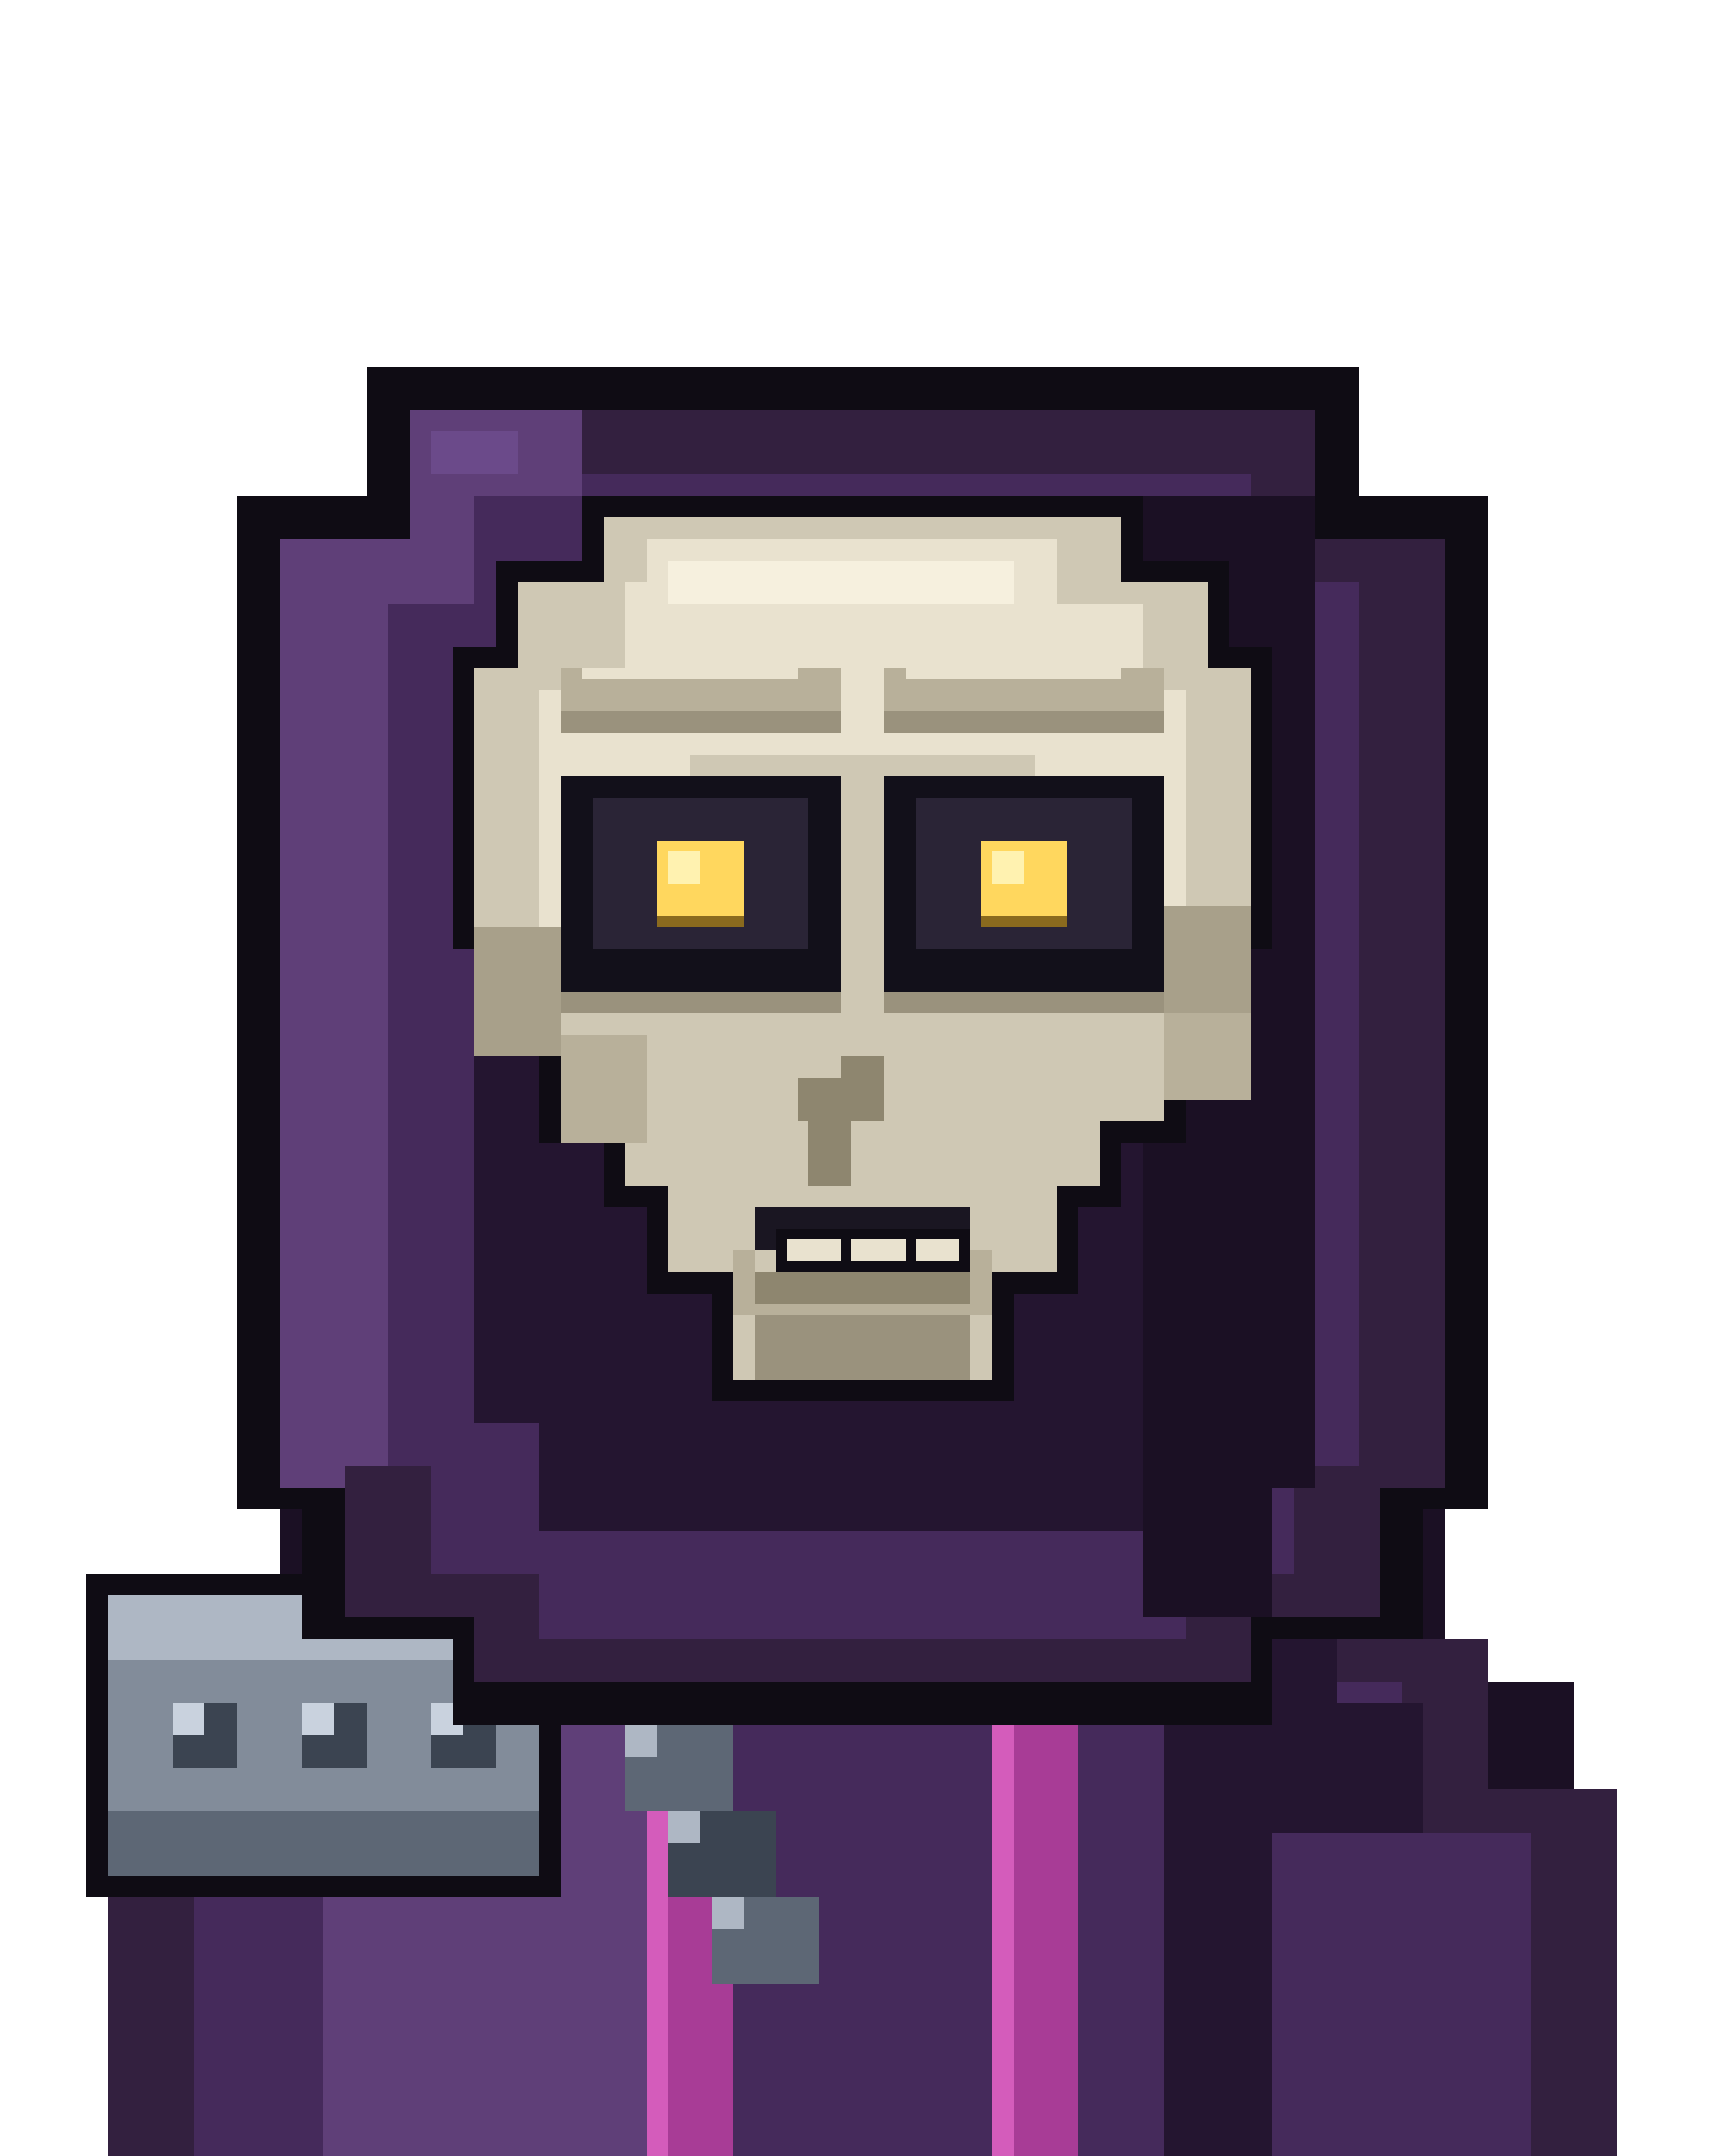
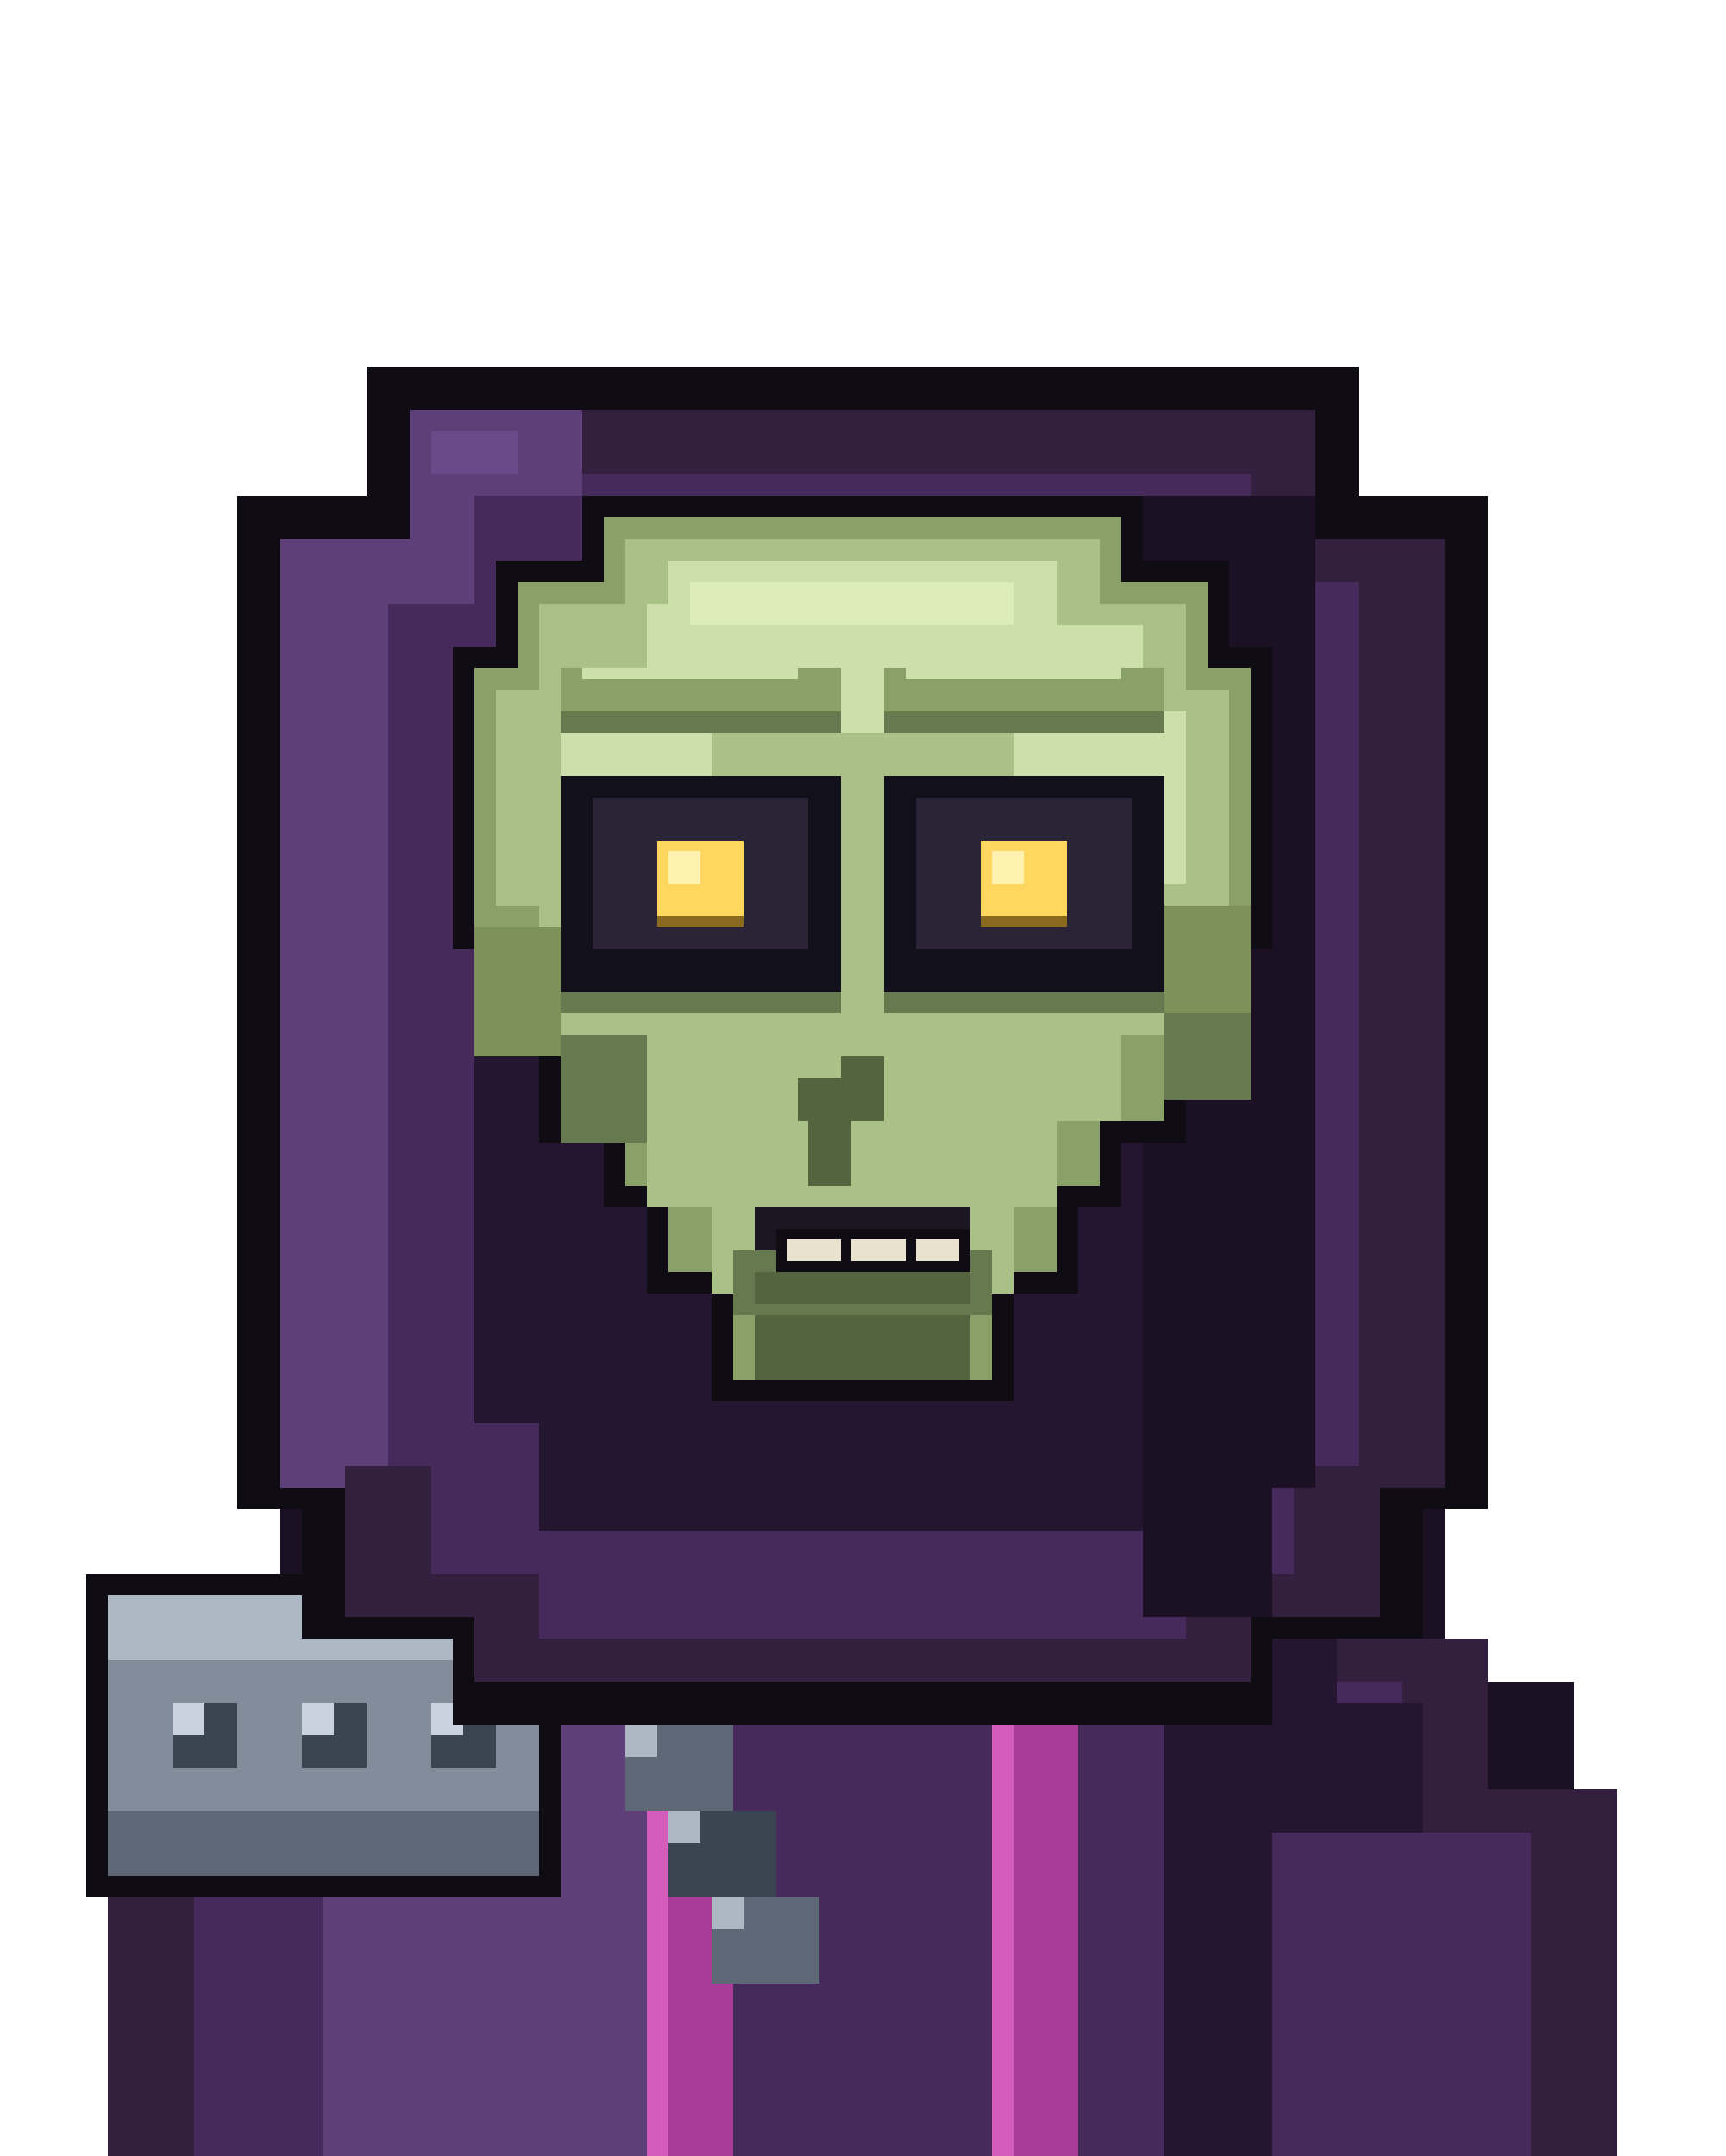
<svg xmlns="http://www.w3.org/2000/svg" width="480" height="600" viewBox="0 0 160 200" shape-rendering="crispEdges" data-expression="neutral">
  <g id="cloak-back">
    <path fill="#1b1024" d="M14 200V156H26V140H44V132H116V140H134V156H146V200Z" />
  </g>
  <g id="cloak">
    <path fill="#33203f" d="M10 200V166H22V152H44V142H116V152H138V166H150V200Z" />
    <path fill="#452a5b" d="M18 200V170H30V156H50V148H110V156H130V170H142V200Z" />
    <path fill="#5f3f78" d="M30 170H44V158H52V150H62V200H30Z" />
    <path fill="#241530" d="M118 170H132V158H124V150H108V200H118Z" />
    <path fill="#a83c96" d="M60 146H68V200H60Z" />
    <path fill="#a83c96" d="M92 146H100V200H92Z" />
    <path fill="#d45cbb" d="M60 146H62V200H60Z" />
    <path fill="#d45cbb" d="M92 146H94V200H92Z" />
  </g>
  <g id="pauldron">
    <path fill="#0f0c14" d="M8 146H52V176H8Z" />
    <path fill="#828c9a" d="M10 148H50V174H10Z" />
    <path fill="#aeb7c4" d="M10 148H50V154H10Z" />
    <path fill="#5d6775" d="M10 168H50V174H10Z" />
    <path fill="#3b4451" d="M16 158H22V164H16ZM28 158H34V164H28ZM40 158H46V164H40Z" />
    <path fill="#c9d2de" d="M16 158H19V161H16ZM28 158H31V161H28ZM40 158H43V161H40Z" />
  </g>
  <g id="chains">
    <path fill="#3b4451" d="M54 152H64V160H54Z" />
    <path fill="#5d6775" d="M58 160H68V168H58Z" />
    <path fill="#3b4451" d="M62 168H72V176H62Z" />
    <path fill="#5d6775" d="M66 176H76V184H66Z" />
    <path fill="#aeb7c4" d="M54 152H57V155H54ZM58 160H61V163H58ZM62 168H65V171H62ZM66 176H69V179H66Z" />
  </g>
  <g id="hood">
    <path fill="#0f0c14" d="M34 34H126V46H138V140H132V152H118V160H42V152H28V140H22V46H34Z" />
    <path fill="#33203f" d="M38 38H122V50H134V138H128V150H116V156H44V150H32V138H26V50H38Z" />
    <path fill="#452a5b" d="M44 44H116V54H126V136H120V146H110V152H50V146H40V136H34V54H44Z" />
    <path fill="#241530" d="M52 56H108V62H116V132H110V142H50V132H44V62H52Z" />
    <path fill="#5f3f78" d="M38 38H54V46H44V56H36V136H32V138H26V50H38Z" />
    <path fill="#1b1024" d="M106 46H122V138H118V150H106Z" />
    <path fill="#6b4a8a" d="M40 40H48V44H40Z" />
  </g>
-   <g id="skull">
+   <g id="face">
    <path fill="#0f0c14" d="M54 46H106V52H114V60H118V88H114V98H110V106H104V112H100V120H94V130H66V120H60V112H56V106H50V98H46V88H42V60H46V52H54Z" />
-     <path fill="#cfc8b4" d="M56 48H104V54H112V62H116V86H112V96H108V104H102V110H98V118H92V128H68V118H62V110H58V104H52V96H48V86H44V62H48V54H56Z" />
-     <path fill="#e9e2cf" d="M60 50H98V56H106V64H110V84H104V76H96V70H64V78H56V90H50V64H58V54H60Z" />
-     <path fill="#f6f0de" d="M62 52H94V56H62Z" />
-     <path fill="#b8b09a" d="M68 116H92V122H68ZM52 96H60V106H52ZM108 94H116V102H108Z" />
-     <path fill="#9a927d" d="M70 122H90V128H70Z" />
-     <path fill="#a8a08a" d="M44 86H52V98H44ZM108 84H116V94H108Z" />
+     <path fill="#89a069" d="M56 48H104V54H112V62H116V86H112V96H108V104H102V110H98V118H92V128H68V118H62V110H58V104H52V96H48V86H44V62H48V54H56Z" />
+     <path fill="#a9c086" d="M58 50H102V56H110V64H114V84H108V96H104V104H98V112H94V120H66V112H60V104H56V96H50V84H46V64H50V56H58Z" />
+     <path fill="#cddfab" d="M62 52H98V58H106V66H110V82H102V74H94V68H66V76H58V88H52V66H60V56H62Z" />
+     <path fill="#dcedb9" d="M64 54H94V58H64Z" />
+     <path fill="#67794f" d="M68 116H92V122H68ZM52 96H60V106H52ZM108 94H116V102H108Z" />
+     <path fill="#54643f" d="M70 122H90V128H70Z" />
+     <path fill="#7d9159" d="M44 86H52V98H44ZM108 84H116V94H108Z" />
  </g>
  <g id="expression-brows">
-     <path fill="#b8b09a" d="M52 62H78V66H52ZM82 62H108V66H82Z" />
-     <path fill="#9a927d" d="M52 66H78V68H52ZM82 66H108V68H82Z" />
-     <path fill="#e9e2cf" d="M54 62H74V63H54ZM84 62H104V63H84Z" />
+     <path fill="#89a069" d="M52 62H78V66H52ZM82 62H108V66H82Z" />
+     <path fill="#67794f" d="M52 66H78V68H52ZM82 66H108V68H82Z" />
+     <path fill="#cddfab" d="M54 62H74V63H54ZM84 62H104V63H84Z" />
  </g>
  <g id="expression-eyes">
    <path fill="#12101a" d="M52 72H78V94H52Z" />
    <path fill="#12101a" d="M82 72H108V94H82Z" />
    <path fill="#2a2436" d="M55 74H75V88H55ZM85 74H105V88H85Z" />
    <path fill="#ffd75e" d="M61 78H69V86H61ZM91 78H99V86H91Z" />
    <path fill="#fff2b0" d="M62 79H65V82H62ZM92 79H95V82H92Z" />
    <path fill="#8a6a1e" d="M61 85H69V86H61ZM91 85H99V86H91Z" />
-     <path fill="#9a927d" d="M52 92H78V94H52ZM82 92H108V94H82Z" />
+     <path fill="#67794f" d="M52 92H78V94H52ZM82 92H108V94H82Z" />
  </g>
  <g id="expression-mouth">
-     <path fill="#8e866f" d="M78 98H82V104H79V110H75V104H74V100H78Z" />
+     <path fill="#54643f" d="M78 98H82V104H79V110H75V104H74V100H78Z" />
    <path fill="#1a1622" d="M70 112H90V118H70Z" />
-     <path fill="#cfc8b4" d="M70 116H90V120H70Z" />
+     <path fill="#67794f" d="M70 116H90V120H70Z" />
    <path fill="#0f0c14" d="M72 114H90V118H72Z" />
    <path fill="#e9e2cf" d="M73 115H89V117H73Z" />
    <path fill="#0f0c14" d="M78 114H79V118H78ZM84 114H85V118H84Z" />
-     <path fill="#8e866f" d="M70 118H90V121H70Z" />
+     <path fill="#54643f" d="M70 118H90V121H70Z" />
  </g>
</svg>
